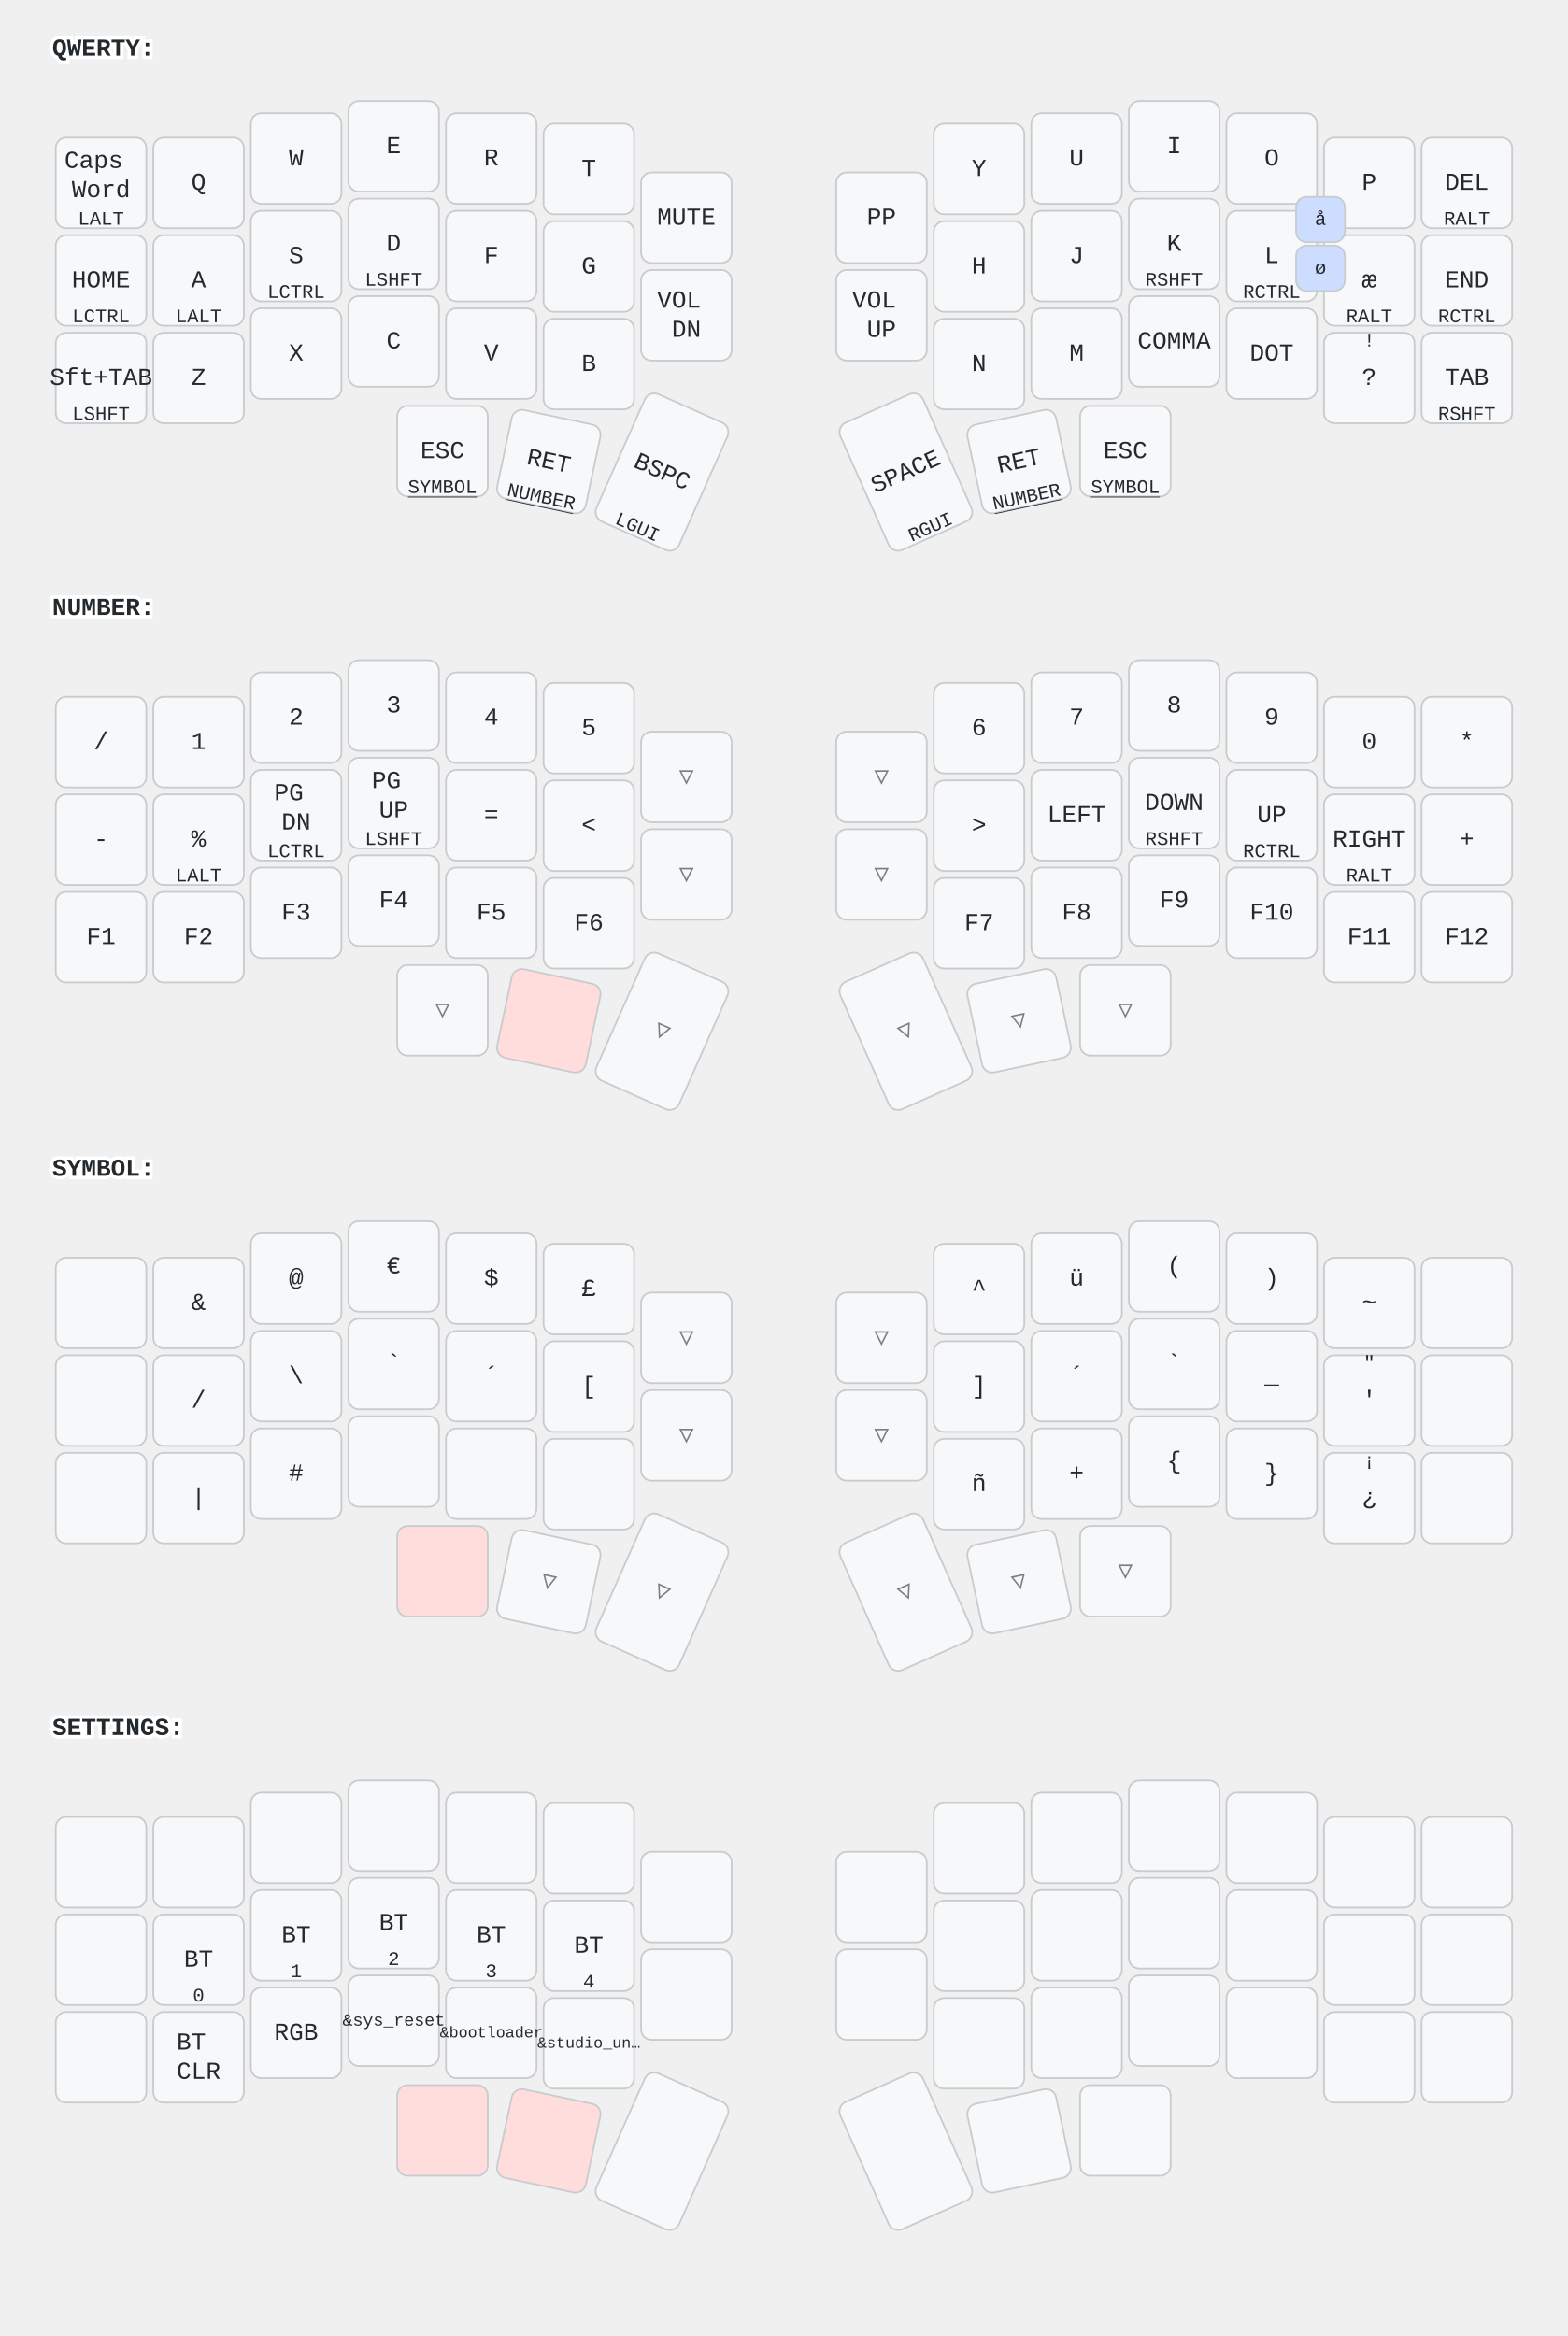
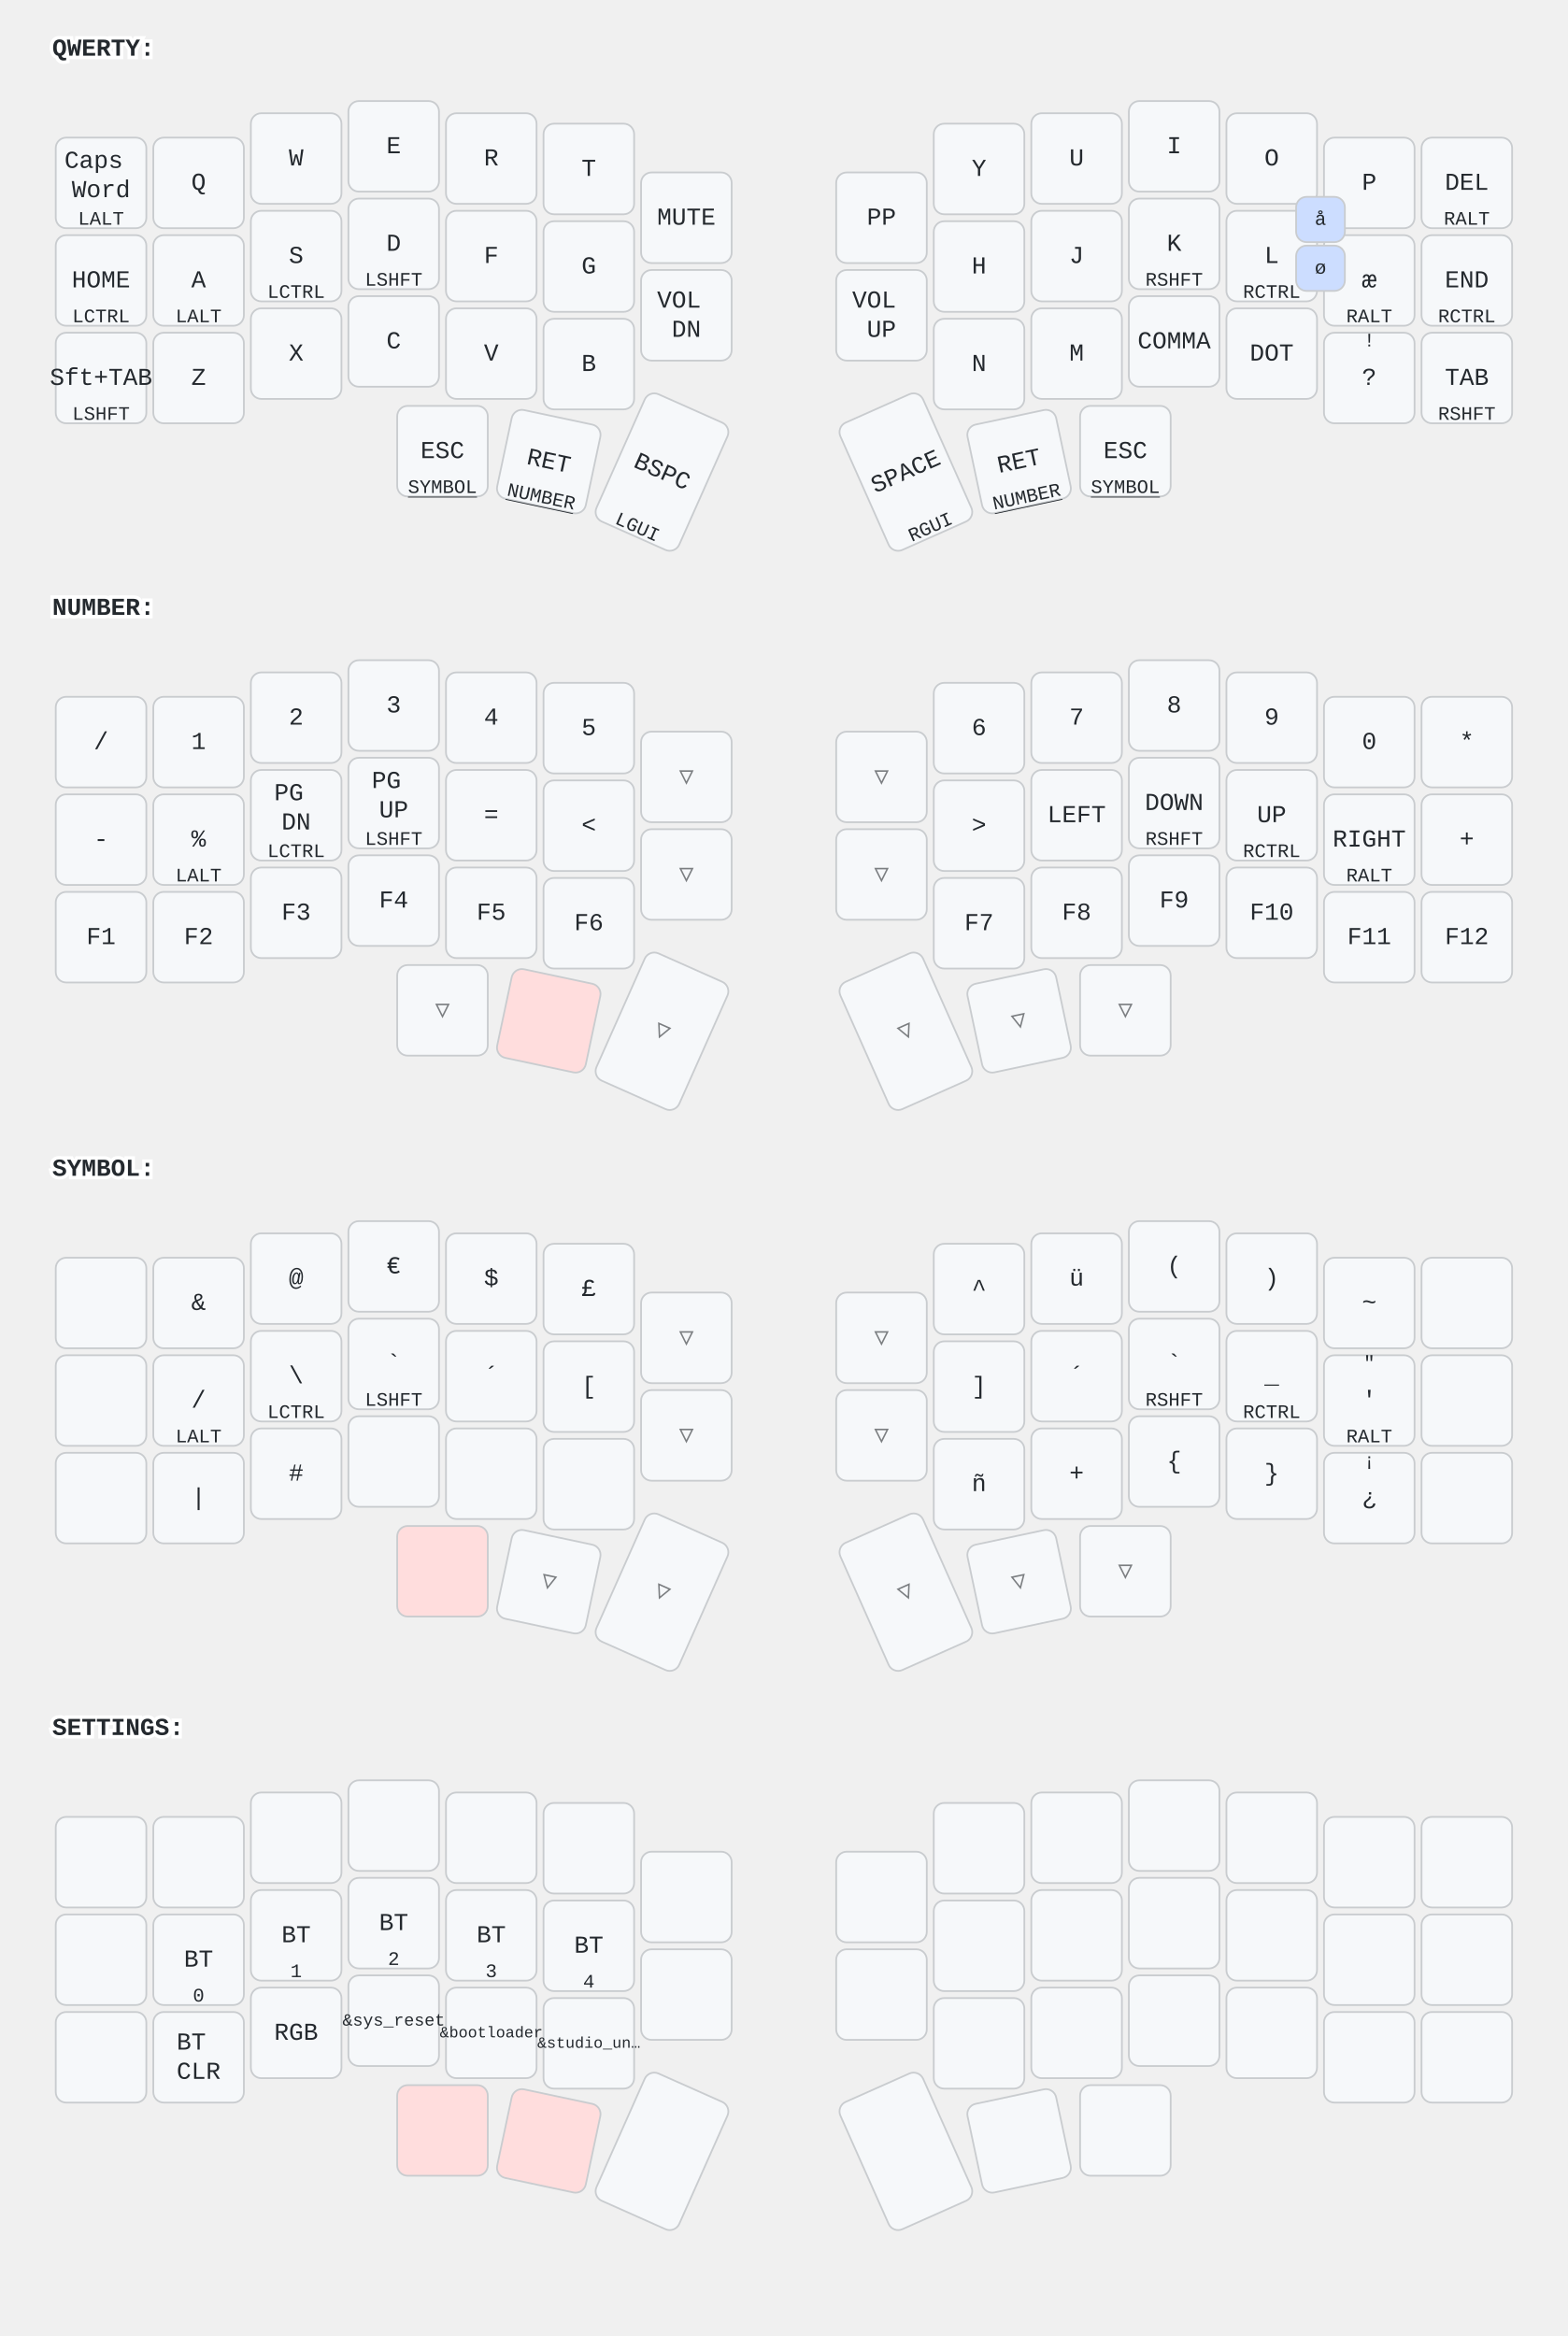
<svg xmlns="http://www.w3.org/2000/svg" width="900" height="1341" viewBox="0 0 900 1341" class="keymap">
  <style>/* inherit to force styles through use tags */
svg path {
    fill: inherit;
}

/* font and background color specifications */
svg.keymap {
    font-family: SFMono-Regular,Consolas,Liberation Mono,Menlo,monospace;
    font-size: 14px;
    font-kerning: normal;
    text-rendering: optimizeLegibility;
    fill: #24292e;
}

/* default key styling */
rect.key {
    fill: #f6f8fa;
}

rect.key, rect.combo {
    stroke: #c9cccf;
    stroke-width: 1;
}

/* default key side styling, only used is draw_key_sides is set */
rect.side {
    filter: brightness(90%);
}

/* color accent for combo boxes */
rect.combo, rect.combo-separate {
    fill: #cdf;
}

/* color accent for held keys */
rect.held, rect.combo.held {
    fill: #fdd;
}

/* color accent for ghost (optional) keys */
rect.ghost, rect.combo.ghost {
    stroke-dasharray: 4, 4;
    stroke-width: 2;
}

text {
    text-anchor: middle;
    dominant-baseline: middle;
}

/* styling for layer labels */
text.label {
    font-weight: bold;
    text-anchor: start;
    stroke: white;
    stroke-width: 4;
    paint-order: stroke;
}

/* styling for optional footer */
text.footer {
    text-anchor: end;
    dominant-baseline: auto;
    stroke: white;
    stroke-width: 4;
    paint-order: stroke;
}

/* styling for combo tap, and key non-tap label text */
text.combo, text.hold, text.shifted, text.left, text.right, text.tl, text.tr, text.bl, text.br {
    font-size: 11px;
}

text.hold, text.bl, text.br {
    text-anchor: middle;
    dominant-baseline: auto;
}

text.shifted, text.tl, text.tr {
    text-anchor: middle;
    dominant-baseline: hanging;
}

text.left, text.tl, text.bl {
    text-anchor: start;
}

text.right, text.tr, text.br {
    text-anchor: end;
}

text.layer-activator {
    text-decoration: underline;
}

/* styling for hold/shifted label text in combo box */
text.combo.hold, text.combo.shifted, text.combo.left, text.combo.right {
    font-size: 8px;
}

/* lighter symbol for transparent keys */
text.trans {
    fill: #7b7e81;
}

/* styling for combo dendrons */
path.combo {
    stroke-width: 1;
    stroke: gray;
    fill: none;
}

/* Start Tabler Icons Cleanup */
/* cannot use height/width with glyphs */
.icon-tabler &gt; path {
    fill: inherit;
    stroke: inherit;
    stroke-width: 2;
}
/* hide tabler's default box */
.icon-tabler &gt; path[stroke="none"][fill="none"] {
    visibility: hidden;
}
/* End Tabler Icons Cleanup */
</style>
  <g transform="translate(30, 0)" class="layer-QWERTY">
    <text x="0" y="28" class="label" id="QWERTY">QWERTY:</text>
    <g transform="translate(0, 56)">
      <g transform="translate(28, 49)" class="key keypos-0">
        <rect rx="6" ry="6" x="-26" y="-26" width="52" height="52" class="key" />
        <text x="0" y="0" class="key tap">
          <tspan x="0" dy="-0.9em">Caps</tspan>
          <tspan x="0" dy="1.2em">Word</tspan>
        </text>
        <text x="0" y="24" class="key hold">LALT</text>
      </g>
      <g transform="translate(84, 49)" class="key keypos-1">
        <rect rx="6" ry="6" x="-26" y="-26" width="52" height="52" class="key" />
        <text x="0" y="0" class="key tap">Q</text>
      </g>
      <g transform="translate(140, 35)" class="key keypos-2">
        <rect rx="6" ry="6" x="-26" y="-26" width="52" height="52" class="key" />
        <text x="0" y="0" class="key tap">W</text>
      </g>
      <g transform="translate(196, 28)" class="key keypos-3">
        <rect rx="6" ry="6" x="-26" y="-26" width="52" height="52" class="key" />
        <text x="0" y="0" class="key tap">E</text>
      </g>
      <g transform="translate(252, 35)" class="key keypos-4">
        <rect rx="6" ry="6" x="-26" y="-26" width="52" height="52" class="key" />
        <text x="0" y="0" class="key tap">R</text>
      </g>
      <g transform="translate(308, 41)" class="key keypos-5">
        <rect rx="6" ry="6" x="-26" y="-26" width="52" height="52" class="key" />
        <text x="0" y="0" class="key tap">T</text>
      </g>
      <g transform="translate(364, 69)" class="key keypos-6">
        <rect rx="6" ry="6" x="-26" y="-26" width="52" height="52" class="key" />
        <text x="0" y="0" class="key tap">MUTE</text>
      </g>
      <g transform="translate(476, 69)" class="key keypos-7">
        <rect rx="6" ry="6" x="-26" y="-26" width="52" height="52" class="key" />
        <text x="0" y="0" class="key tap">PP</text>
      </g>
      <g transform="translate(532, 41)" class="key keypos-8">
        <rect rx="6" ry="6" x="-26" y="-26" width="52" height="52" class="key" />
        <text x="0" y="0" class="key tap">Y</text>
      </g>
      <g transform="translate(588, 35)" class="key keypos-9">
        <rect rx="6" ry="6" x="-26" y="-26" width="52" height="52" class="key" />
        <text x="0" y="0" class="key tap">U</text>
      </g>
      <g transform="translate(644, 28)" class="key keypos-10">
        <rect rx="6" ry="6" x="-26" y="-26" width="52" height="52" class="key" />
        <text x="0" y="0" class="key tap">I</text>
      </g>
      <g transform="translate(700, 35)" class="key keypos-11">
        <rect rx="6" ry="6" x="-26" y="-26" width="52" height="52" class="key" />
        <text x="0" y="0" class="key tap">O</text>
      </g>
      <g transform="translate(756, 49)" class="key keypos-12">
        <rect rx="6" ry="6" x="-26" y="-26" width="52" height="52" class="key" />
        <text x="0" y="0" class="key tap">P</text>
      </g>
      <g transform="translate(812, 49)" class="key keypos-13">
        <rect rx="6" ry="6" x="-26" y="-26" width="52" height="52" class="key" />
        <text x="0" y="0" class="key tap">DEL</text>
        <text x="0" y="24" class="key hold">RALT</text>
      </g>
      <g transform="translate(28, 105)" class="key keypos-14">
        <rect rx="6" ry="6" x="-26" y="-26" width="52" height="52" class="key" />
        <text x="0" y="0" class="key tap">HOME</text>
        <text x="0" y="24" class="key hold">LCTRL</text>
      </g>
      <g transform="translate(84, 105)" class="key keypos-15">
        <rect rx="6" ry="6" x="-26" y="-26" width="52" height="52" class="key" />
        <text x="0" y="0" class="key tap">A</text>
        <text x="0" y="24" class="key hold">LALT</text>
      </g>
      <g transform="translate(140, 91)" class="key keypos-16">
        <rect rx="6" ry="6" x="-26" y="-26" width="52" height="52" class="key" />
        <text x="0" y="0" class="key tap">S</text>
        <text x="0" y="24" class="key hold">LCTRL</text>
      </g>
      <g transform="translate(196, 84)" class="key keypos-17">
        <rect rx="6" ry="6" x="-26" y="-26" width="52" height="52" class="key" />
        <text x="0" y="0" class="key tap">D</text>
        <text x="0" y="24" class="key hold">LSHFT</text>
      </g>
      <g transform="translate(252, 91)" class="key keypos-18">
        <rect rx="6" ry="6" x="-26" y="-26" width="52" height="52" class="key" />
        <text x="0" y="0" class="key tap">F</text>
      </g>
      <g transform="translate(308, 97)" class="key keypos-19">
        <rect rx="6" ry="6" x="-26" y="-26" width="52" height="52" class="key" />
        <text x="0" y="0" class="key tap">G</text>
      </g>
      <g transform="translate(364, 125)" class="key keypos-20">
        <rect rx="6" ry="6" x="-26" y="-26" width="52" height="52" class="key" />
        <text x="0" y="0" class="key tap">
          <tspan x="0" dy="-0.6em">VOL</tspan>
          <tspan x="0" dy="1.2em">DN</tspan>
        </text>
      </g>
      <g transform="translate(476, 125)" class="key keypos-21">
        <rect rx="6" ry="6" x="-26" y="-26" width="52" height="52" class="key" />
        <text x="0" y="0" class="key tap">
          <tspan x="0" dy="-0.6em">VOL</tspan>
          <tspan x="0" dy="1.2em">UP</tspan>
        </text>
      </g>
      <g transform="translate(532, 97)" class="key keypos-22">
        <rect rx="6" ry="6" x="-26" y="-26" width="52" height="52" class="key" />
        <text x="0" y="0" class="key tap">H</text>
      </g>
      <g transform="translate(588, 91)" class="key keypos-23">
        <rect rx="6" ry="6" x="-26" y="-26" width="52" height="52" class="key" />
        <text x="0" y="0" class="key tap">J</text>
      </g>
      <g transform="translate(644, 84)" class="key keypos-24">
        <rect rx="6" ry="6" x="-26" y="-26" width="52" height="52" class="key" />
        <text x="0" y="0" class="key tap">K</text>
        <text x="0" y="24" class="key hold">RSHFT</text>
      </g>
      <g transform="translate(700, 91)" class="key keypos-25">
        <rect rx="6" ry="6" x="-26" y="-26" width="52" height="52" class="key" />
        <text x="0" y="0" class="key tap">L</text>
        <text x="0" y="24" class="key hold">RCTRL</text>
      </g>
      <g transform="translate(756, 105)" class="key keypos-26">
        <rect rx="6" ry="6" x="-26" y="-26" width="52" height="52" class="key" />
        <text x="0" y="0" class="key tap">æ</text>
        <text x="0" y="24" class="key hold">RALT</text>
      </g>
      <g transform="translate(812, 105)" class="key keypos-27">
        <rect rx="6" ry="6" x="-26" y="-26" width="52" height="52" class="key" />
        <text x="0" y="0" class="key tap">END</text>
        <text x="0" y="24" class="key hold">RCTRL</text>
      </g>
      <g transform="translate(28, 161)" class="key keypos-28">
        <rect rx="6" ry="6" x="-26" y="-26" width="52" height="52" class="key" />
        <text x="0" y="0" class="key tap">Sft+TAB</text>
        <text x="0" y="24" class="key hold">LSHFT</text>
      </g>
      <g transform="translate(84, 161)" class="key keypos-29">
        <rect rx="6" ry="6" x="-26" y="-26" width="52" height="52" class="key" />
        <text x="0" y="0" class="key tap">Z</text>
      </g>
      <g transform="translate(140, 147)" class="key keypos-30">
        <rect rx="6" ry="6" x="-26" y="-26" width="52" height="52" class="key" />
        <text x="0" y="0" class="key tap">X</text>
      </g>
      <g transform="translate(196, 140)" class="key keypos-31">
        <rect rx="6" ry="6" x="-26" y="-26" width="52" height="52" class="key" />
        <text x="0" y="0" class="key tap">C</text>
      </g>
      <g transform="translate(252, 147)" class="key keypos-32">
        <rect rx="6" ry="6" x="-26" y="-26" width="52" height="52" class="key" />
        <text x="0" y="0" class="key tap">V</text>
      </g>
      <g transform="translate(308, 153)" class="key keypos-33">
        <rect rx="6" ry="6" x="-26" y="-26" width="52" height="52" class="key" />
        <text x="0" y="0" class="key tap">B</text>
      </g>
      <g transform="translate(532, 153)" class="key keypos-34">
        <rect rx="6" ry="6" x="-26" y="-26" width="52" height="52" class="key" />
        <text x="0" y="0" class="key tap">N</text>
      </g>
      <g transform="translate(588, 147)" class="key keypos-35">
        <rect rx="6" ry="6" x="-26" y="-26" width="52" height="52" class="key" />
        <text x="0" y="0" class="key tap">M</text>
      </g>
      <g transform="translate(644, 140)" class="key keypos-36">
        <rect rx="6" ry="6" x="-26" y="-26" width="52" height="52" class="key" />
        <text x="0" y="0" class="key tap">COMMA</text>
      </g>
      <g transform="translate(700, 147)" class="key keypos-37">
        <rect rx="6" ry="6" x="-26" y="-26" width="52" height="52" class="key" />
        <text x="0" y="0" class="key tap">DOT</text>
      </g>
      <g transform="translate(756, 161)" class="key keypos-38">
        <rect rx="6" ry="6" x="-26" y="-26" width="52" height="52" class="key" />
        <text x="0" y="0" class="key tap">?</text>
        <text x="0" y="-24" class="key shifted">!</text>
      </g>
      <g transform="translate(812, 161)" class="key keypos-39">
        <rect rx="6" ry="6" x="-26" y="-26" width="52" height="52" class="key" />
        <text x="0" y="0" class="key tap">TAB</text>
        <text x="0" y="24" class="key hold">RSHFT</text>
      </g>
      <g transform="translate(224, 203)" class="key keypos-40">
        <rect rx="6" ry="6" x="-26" y="-26" width="52" height="52" class="key" />
        <text x="0" y="0" class="key tap">ESC</text>
        <a href="#SYMBOL">
          <text x="0" y="24" class="key hold layer-activator">SYMBOL</text>
        </a>
      </g>
      <g transform="translate(285, 209) rotate(12.0)" class="key keypos-41">
        <rect rx="6" ry="6" x="-26" y="-26" width="52" height="52" class="key" />
        <text x="0" y="0" class="key tap">RET</text>
        <a href="#NUMBER">
          <text x="0" y="24" class="key hold layer-activator">NUMBER</text>
        </a>
      </g>
      <g transform="translate(350, 215) rotate(24.0)" class="key keypos-42">
        <rect rx="6" ry="6" x="-26" y="-40" width="52" height="80" class="key" />
        <text x="0" y="0" class="key tap">BSPC</text>
        <text x="0" y="38" class="key hold">LGUI</text>
      </g>
      <g transform="translate(490, 215) rotate(-24.0)" class="key keypos-43">
        <rect rx="6" ry="6" x="-26" y="-40" width="52" height="80" class="key" />
        <text x="0" y="0" class="key tap">SPACE</text>
        <text x="0" y="38" class="key hold">RGUI</text>
      </g>
      <g transform="translate(555, 209) rotate(-12.0)" class="key keypos-44">
        <rect rx="6" ry="6" x="-26" y="-26" width="52" height="52" class="key" />
        <text x="0" y="0" class="key tap">RET</text>
        <a href="#NUMBER">
          <text x="0" y="24" class="key hold layer-activator">NUMBER</text>
        </a>
      </g>
      <g transform="translate(616, 203)" class="key keypos-45">
        <rect rx="6" ry="6" x="-26" y="-26" width="52" height="52" class="key" />
        <text x="0" y="0" class="key tap">ESC</text>
        <a href="#SYMBOL">
          <text x="0" y="24" class="key hold layer-activator">SYMBOL</text>
        </a>
      </g>
      <g class="combo combopos-0">
        <rect rx="6" ry="6" x="714" y="57" width="28" height="26" class="combo" />
        <text x="728" y="70" class="combo tap">å</text>
      </g>
      <g class="combo combopos-1">
        <rect rx="6" ry="6" x="714" y="85" width="28" height="26" class="combo" />
        <text x="728" y="98" class="combo tap">ø</text>
      </g>
    </g>
  </g>
  <g transform="translate(30, 321)" class="layer-NUMBER">
    <text x="0" y="28" class="label" id="NUMBER">NUMBER:</text>
    <g transform="translate(0, 56)">
      <g transform="translate(28, 49)" class="key keypos-0">
        <rect rx="6" ry="6" x="-26" y="-26" width="52" height="52" class="key" />
        <text x="0" y="0" class="key tap">/</text>
      </g>
      <g transform="translate(84, 49)" class="key keypos-1">
        <rect rx="6" ry="6" x="-26" y="-26" width="52" height="52" class="key" />
        <text x="0" y="0" class="key tap">1</text>
      </g>
      <g transform="translate(140, 35)" class="key keypos-2">
        <rect rx="6" ry="6" x="-26" y="-26" width="52" height="52" class="key" />
        <text x="0" y="0" class="key tap">2</text>
      </g>
      <g transform="translate(196, 28)" class="key keypos-3">
        <rect rx="6" ry="6" x="-26" y="-26" width="52" height="52" class="key" />
        <text x="0" y="0" class="key tap">3</text>
      </g>
      <g transform="translate(252, 35)" class="key keypos-4">
        <rect rx="6" ry="6" x="-26" y="-26" width="52" height="52" class="key" />
        <text x="0" y="0" class="key tap">4</text>
      </g>
      <g transform="translate(308, 41)" class="key keypos-5">
        <rect rx="6" ry="6" x="-26" y="-26" width="52" height="52" class="key" />
        <text x="0" y="0" class="key tap">5</text>
      </g>
      <g transform="translate(364, 69)" class="key trans keypos-6">
        <rect rx="6" ry="6" x="-26" y="-26" width="52" height="52" class="key trans" />
        <text x="0" y="0" class="key trans tap">▽</text>
      </g>
      <g transform="translate(476, 69)" class="key trans keypos-7">
        <rect rx="6" ry="6" x="-26" y="-26" width="52" height="52" class="key trans" />
        <text x="0" y="0" class="key trans tap">▽</text>
      </g>
      <g transform="translate(532, 41)" class="key keypos-8">
        <rect rx="6" ry="6" x="-26" y="-26" width="52" height="52" class="key" />
        <text x="0" y="0" class="key tap">6</text>
      </g>
      <g transform="translate(588, 35)" class="key keypos-9">
        <rect rx="6" ry="6" x="-26" y="-26" width="52" height="52" class="key" />
        <text x="0" y="0" class="key tap">7</text>
      </g>
      <g transform="translate(644, 28)" class="key keypos-10">
        <rect rx="6" ry="6" x="-26" y="-26" width="52" height="52" class="key" />
        <text x="0" y="0" class="key tap">8</text>
      </g>
      <g transform="translate(700, 35)" class="key keypos-11">
        <rect rx="6" ry="6" x="-26" y="-26" width="52" height="52" class="key" />
        <text x="0" y="0" class="key tap">9</text>
      </g>
      <g transform="translate(756, 49)" class="key keypos-12">
        <rect rx="6" ry="6" x="-26" y="-26" width="52" height="52" class="key" />
        <text x="0" y="0" class="key tap">0</text>
      </g>
      <g transform="translate(812, 49)" class="key keypos-13">
        <rect rx="6" ry="6" x="-26" y="-26" width="52" height="52" class="key" />
        <text x="0" y="0" class="key tap">*</text>
      </g>
      <g transform="translate(28, 105)" class="key keypos-14">
        <rect rx="6" ry="6" x="-26" y="-26" width="52" height="52" class="key" />
        <text x="0" y="0" class="key tap">-</text>
      </g>
      <g transform="translate(84, 105)" class="key keypos-15">
        <rect rx="6" ry="6" x="-26" y="-26" width="52" height="52" class="key" />
        <text x="0" y="0" class="key tap">%</text>
        <text x="0" y="24" class="key hold">LALT</text>
      </g>
      <g transform="translate(140, 91)" class="key keypos-16">
        <rect rx="6" ry="6" x="-26" y="-26" width="52" height="52" class="key" />
        <text x="0" y="0" class="key tap">
          <tspan x="0" dy="-0.9em">PG</tspan>
          <tspan x="0" dy="1.2em">DN</tspan>
        </text>
        <text x="0" y="24" class="key hold">LCTRL</text>
      </g>
      <g transform="translate(196, 84)" class="key keypos-17">
        <rect rx="6" ry="6" x="-26" y="-26" width="52" height="52" class="key" />
        <text x="0" y="0" class="key tap">
          <tspan x="0" dy="-0.9em">PG</tspan>
          <tspan x="0" dy="1.2em">UP</tspan>
        </text>
        <text x="0" y="24" class="key hold">LSHFT</text>
      </g>
      <g transform="translate(252, 91)" class="key keypos-18">
        <rect rx="6" ry="6" x="-26" y="-26" width="52" height="52" class="key" />
        <text x="0" y="0" class="key tap">=</text>
      </g>
      <g transform="translate(308, 97)" class="key keypos-19">
        <rect rx="6" ry="6" x="-26" y="-26" width="52" height="52" class="key" />
        <text x="0" y="0" class="key tap">&lt;</text>
      </g>
      <g transform="translate(364, 125)" class="key trans keypos-20">
        <rect rx="6" ry="6" x="-26" y="-26" width="52" height="52" class="key trans" />
        <text x="0" y="0" class="key trans tap">▽</text>
      </g>
      <g transform="translate(476, 125)" class="key trans keypos-21">
        <rect rx="6" ry="6" x="-26" y="-26" width="52" height="52" class="key trans" />
        <text x="0" y="0" class="key trans tap">▽</text>
      </g>
      <g transform="translate(532, 97)" class="key keypos-22">
        <rect rx="6" ry="6" x="-26" y="-26" width="52" height="52" class="key" />
        <text x="0" y="0" class="key tap">&gt;</text>
      </g>
      <g transform="translate(588, 91)" class="key keypos-23">
        <rect rx="6" ry="6" x="-26" y="-26" width="52" height="52" class="key" />
        <text x="0" y="0" class="key tap">LEFT</text>
      </g>
      <g transform="translate(644, 84)" class="key keypos-24">
        <rect rx="6" ry="6" x="-26" y="-26" width="52" height="52" class="key" />
        <text x="0" y="0" class="key tap">DOWN</text>
        <text x="0" y="24" class="key hold">RSHFT</text>
      </g>
      <g transform="translate(700, 91)" class="key keypos-25">
        <rect rx="6" ry="6" x="-26" y="-26" width="52" height="52" class="key" />
        <text x="0" y="0" class="key tap">UP</text>
        <text x="0" y="24" class="key hold">RCTRL</text>
      </g>
      <g transform="translate(756, 105)" class="key keypos-26">
        <rect rx="6" ry="6" x="-26" y="-26" width="52" height="52" class="key" />
        <text x="0" y="0" class="key tap">RIGHT</text>
        <text x="0" y="24" class="key hold">RALT</text>
      </g>
      <g transform="translate(812, 105)" class="key keypos-27">
        <rect rx="6" ry="6" x="-26" y="-26" width="52" height="52" class="key" />
        <text x="0" y="0" class="key tap">+</text>
      </g>
      <g transform="translate(28, 161)" class="key keypos-28">
        <rect rx="6" ry="6" x="-26" y="-26" width="52" height="52" class="key" />
        <text x="0" y="0" class="key tap">F1</text>
      </g>
      <g transform="translate(84, 161)" class="key keypos-29">
        <rect rx="6" ry="6" x="-26" y="-26" width="52" height="52" class="key" />
        <text x="0" y="0" class="key tap">F2</text>
      </g>
      <g transform="translate(140, 147)" class="key keypos-30">
        <rect rx="6" ry="6" x="-26" y="-26" width="52" height="52" class="key" />
        <text x="0" y="0" class="key tap">F3</text>
      </g>
      <g transform="translate(196, 140)" class="key keypos-31">
        <rect rx="6" ry="6" x="-26" y="-26" width="52" height="52" class="key" />
        <text x="0" y="0" class="key tap">F4</text>
      </g>
      <g transform="translate(252, 147)" class="key keypos-32">
        <rect rx="6" ry="6" x="-26" y="-26" width="52" height="52" class="key" />
        <text x="0" y="0" class="key tap">F5</text>
      </g>
      <g transform="translate(308, 153)" class="key keypos-33">
        <rect rx="6" ry="6" x="-26" y="-26" width="52" height="52" class="key" />
        <text x="0" y="0" class="key tap">F6</text>
      </g>
      <g transform="translate(532, 153)" class="key keypos-34">
        <rect rx="6" ry="6" x="-26" y="-26" width="52" height="52" class="key" />
        <text x="0" y="0" class="key tap">F7</text>
      </g>
      <g transform="translate(588, 147)" class="key keypos-35">
        <rect rx="6" ry="6" x="-26" y="-26" width="52" height="52" class="key" />
        <text x="0" y="0" class="key tap">F8</text>
      </g>
      <g transform="translate(644, 140)" class="key keypos-36">
        <rect rx="6" ry="6" x="-26" y="-26" width="52" height="52" class="key" />
        <text x="0" y="0" class="key tap">F9</text>
      </g>
      <g transform="translate(700, 147)" class="key keypos-37">
        <rect rx="6" ry="6" x="-26" y="-26" width="52" height="52" class="key" />
        <text x="0" y="0" class="key tap">F10</text>
      </g>
      <g transform="translate(756, 161)" class="key keypos-38">
        <rect rx="6" ry="6" x="-26" y="-26" width="52" height="52" class="key" />
        <text x="0" y="0" class="key tap">F11</text>
      </g>
      <g transform="translate(812, 161)" class="key keypos-39">
        <rect rx="6" ry="6" x="-26" y="-26" width="52" height="52" class="key" />
        <text x="0" y="0" class="key tap">F12</text>
      </g>
      <g transform="translate(224, 203)" class="key trans keypos-40">
        <rect rx="6" ry="6" x="-26" y="-26" width="52" height="52" class="key trans" />
        <text x="0" y="0" class="key trans tap">▽</text>
      </g>
      <g transform="translate(285, 209) rotate(12.0)" class="key held keypos-41">
        <rect rx="6" ry="6" x="-26" y="-26" width="52" height="52" class="key held" />
      </g>
      <g transform="translate(350, 215) rotate(24.0)" class="key trans keypos-42">
        <rect rx="6" ry="6" x="-26" y="-40" width="52" height="80" class="key trans" />
        <text x="0" y="0" class="key trans tap">▽</text>
      </g>
      <g transform="translate(490, 215) rotate(-24.0)" class="key trans keypos-43">
        <rect rx="6" ry="6" x="-26" y="-40" width="52" height="80" class="key trans" />
        <text x="0" y="0" class="key trans tap">▽</text>
      </g>
      <g transform="translate(555, 209) rotate(-12.0)" class="key trans keypos-44">
        <rect rx="6" ry="6" x="-26" y="-26" width="52" height="52" class="key trans" />
        <text x="0" y="0" class="key trans tap">▽</text>
      </g>
      <g transform="translate(616, 203)" class="key trans keypos-45">
        <rect rx="6" ry="6" x="-26" y="-26" width="52" height="52" class="key trans" />
        <text x="0" y="0" class="key trans tap">▽</text>
      </g>
    </g>
  </g>
  <g transform="translate(30, 643)" class="layer-SYMBOL">
    <text x="0" y="28" class="label" id="SYMBOL">SYMBOL:</text>
    <g transform="translate(0, 56)">
      <g transform="translate(28, 49)" class="key keypos-0">
        <rect rx="6" ry="6" x="-26" y="-26" width="52" height="52" class="key" />
      </g>
      <g transform="translate(84, 49)" class="key keypos-1">
        <rect rx="6" ry="6" x="-26" y="-26" width="52" height="52" class="key" />
        <text x="0" y="0" class="key tap">&amp;</text>
      </g>
      <g transform="translate(140, 35)" class="key keypos-2">
        <rect rx="6" ry="6" x="-26" y="-26" width="52" height="52" class="key" />
        <text x="0" y="0" class="key tap">@</text>
      </g>
      <g transform="translate(196, 28)" class="key keypos-3">
        <rect rx="6" ry="6" x="-26" y="-26" width="52" height="52" class="key" />
        <text x="0" y="0" class="key tap">€</text>
      </g>
      <g transform="translate(252, 35)" class="key keypos-4">
        <rect rx="6" ry="6" x="-26" y="-26" width="52" height="52" class="key" />
        <text x="0" y="0" class="key tap">$</text>
      </g>
      <g transform="translate(308, 41)" class="key keypos-5">
        <rect rx="6" ry="6" x="-26" y="-26" width="52" height="52" class="key" />
        <text x="0" y="0" class="key tap">£</text>
      </g>
      <g transform="translate(364, 69)" class="key trans keypos-6">
        <rect rx="6" ry="6" x="-26" y="-26" width="52" height="52" class="key trans" />
        <text x="0" y="0" class="key trans tap">▽</text>
      </g>
      <g transform="translate(476, 69)" class="key trans keypos-7">
        <rect rx="6" ry="6" x="-26" y="-26" width="52" height="52" class="key trans" />
        <text x="0" y="0" class="key trans tap">▽</text>
      </g>
      <g transform="translate(532, 41)" class="key keypos-8">
        <rect rx="6" ry="6" x="-26" y="-26" width="52" height="52" class="key" />
        <text x="0" y="0" class="key tap">^</text>
      </g>
      <g transform="translate(588, 35)" class="key keypos-9">
        <rect rx="6" ry="6" x="-26" y="-26" width="52" height="52" class="key" />
        <text x="0" y="0" class="key tap">ü</text>
      </g>
      <g transform="translate(644, 28)" class="key keypos-10">
        <rect rx="6" ry="6" x="-26" y="-26" width="52" height="52" class="key" />
        <text x="0" y="0" class="key tap">(</text>
      </g>
      <g transform="translate(700, 35)" class="key keypos-11">
        <rect rx="6" ry="6" x="-26" y="-26" width="52" height="52" class="key" />
        <text x="0" y="0" class="key tap">)</text>
      </g>
      <g transform="translate(756, 49)" class="key keypos-12">
        <rect rx="6" ry="6" x="-26" y="-26" width="52" height="52" class="key" />
        <text x="0" y="0" class="key tap">~</text>
      </g>
      <g transform="translate(812, 49)" class="key keypos-13">
        <rect rx="6" ry="6" x="-26" y="-26" width="52" height="52" class="key" />
      </g>
      <g transform="translate(28, 105)" class="key keypos-14">
        <rect rx="6" ry="6" x="-26" y="-26" width="52" height="52" class="key" />
      </g>
      <g transform="translate(84, 105)" class="key keypos-15">
        <rect rx="6" ry="6" x="-26" y="-26" width="52" height="52" class="key" />
        <text x="0" y="0" class="key tap">/</text>
+         <text x="0" y="24" class="key hold">LALT</text>
      </g>
      <g transform="translate(140, 91)" class="key keypos-16">
        <rect rx="6" ry="6" x="-26" y="-26" width="52" height="52" class="key" />
        <text x="0" y="0" class="key tap">\</text>
+         <text x="0" y="24" class="key hold">LCTRL</text>
      </g>
      <g transform="translate(196, 84)" class="key keypos-17">
        <rect rx="6" ry="6" x="-26" y="-26" width="52" height="52" class="key" />
        <text x="0" y="0" class="key tap">`</text>
+         <text x="0" y="24" class="key hold">LSHFT</text>
      </g>
      <g transform="translate(252, 91)" class="key keypos-18">
        <rect rx="6" ry="6" x="-26" y="-26" width="52" height="52" class="key" />
        <text x="0" y="0" class="key tap">´</text>
      </g>
      <g transform="translate(308, 97)" class="key keypos-19">
        <rect rx="6" ry="6" x="-26" y="-26" width="52" height="52" class="key" />
        <text x="0" y="0" class="key tap">[</text>
      </g>
      <g transform="translate(364, 125)" class="key trans keypos-20">
        <rect rx="6" ry="6" x="-26" y="-26" width="52" height="52" class="key trans" />
        <text x="0" y="0" class="key trans tap">▽</text>
      </g>
      <g transform="translate(476, 125)" class="key trans keypos-21">
        <rect rx="6" ry="6" x="-26" y="-26" width="52" height="52" class="key trans" />
        <text x="0" y="0" class="key trans tap">▽</text>
      </g>
      <g transform="translate(532, 97)" class="key keypos-22">
        <rect rx="6" ry="6" x="-26" y="-26" width="52" height="52" class="key" />
        <text x="0" y="0" class="key tap">]</text>
      </g>
      <g transform="translate(588, 91)" class="key keypos-23">
        <rect rx="6" ry="6" x="-26" y="-26" width="52" height="52" class="key" />
        <text x="0" y="0" class="key tap">´</text>
      </g>
      <g transform="translate(644, 84)" class="key keypos-24">
        <rect rx="6" ry="6" x="-26" y="-26" width="52" height="52" class="key" />
        <text x="0" y="0" class="key tap">`</text>
+         <text x="0" y="24" class="key hold">RSHFT</text>
      </g>
      <g transform="translate(700, 91)" class="key keypos-25">
        <rect rx="6" ry="6" x="-26" y="-26" width="52" height="52" class="key" />
        <text x="0" y="0" class="key tap">_</text>
+         <text x="0" y="24" class="key hold">RCTRL</text>
      </g>
      <g transform="translate(756, 105)" class="key keypos-26">
        <rect rx="6" ry="6" x="-26" y="-26" width="52" height="52" class="key" />
        <text x="0" y="0" class="key tap">'</text>
+         <text x="0" y="24" class="key hold">RALT</text>
        <text x="0" y="-24" class="key shifted">"</text>
      </g>
      <g transform="translate(812, 105)" class="key keypos-27">
        <rect rx="6" ry="6" x="-26" y="-26" width="52" height="52" class="key" />
      </g>
      <g transform="translate(28, 161)" class="key keypos-28">
        <rect rx="6" ry="6" x="-26" y="-26" width="52" height="52" class="key" />
      </g>
      <g transform="translate(84, 161)" class="key keypos-29">
        <rect rx="6" ry="6" x="-26" y="-26" width="52" height="52" class="key" />
        <text x="0" y="0" class="key tap">|</text>
      </g>
      <g transform="translate(140, 147)" class="key keypos-30">
        <rect rx="6" ry="6" x="-26" y="-26" width="52" height="52" class="key" />
        <text x="0" y="0" class="key tap">#</text>
      </g>
      <g transform="translate(196, 140)" class="key keypos-31">
        <rect rx="6" ry="6" x="-26" y="-26" width="52" height="52" class="key" />
      </g>
      <g transform="translate(252, 147)" class="key keypos-32">
        <rect rx="6" ry="6" x="-26" y="-26" width="52" height="52" class="key" />
      </g>
      <g transform="translate(308, 153)" class="key keypos-33">
        <rect rx="6" ry="6" x="-26" y="-26" width="52" height="52" class="key" />
      </g>
      <g transform="translate(532, 153)" class="key keypos-34">
        <rect rx="6" ry="6" x="-26" y="-26" width="52" height="52" class="key" />
        <text x="0" y="0" class="key tap">ñ</text>
      </g>
      <g transform="translate(588, 147)" class="key keypos-35">
        <rect rx="6" ry="6" x="-26" y="-26" width="52" height="52" class="key" />
        <text x="0" y="0" class="key tap">+</text>
      </g>
      <g transform="translate(644, 140)" class="key keypos-36">
        <rect rx="6" ry="6" x="-26" y="-26" width="52" height="52" class="key" />
        <text x="0" y="0" class="key tap">{</text>
      </g>
      <g transform="translate(700, 147)" class="key keypos-37">
        <rect rx="6" ry="6" x="-26" y="-26" width="52" height="52" class="key" />
        <text x="0" y="0" class="key tap">}</text>
      </g>
      <g transform="translate(756, 161)" class="key keypos-38">
        <rect rx="6" ry="6" x="-26" y="-26" width="52" height="52" class="key" />
        <text x="0" y="0" class="key tap">¿</text>
        <text x="0" y="-24" class="key shifted">¡</text>
      </g>
      <g transform="translate(812, 161)" class="key keypos-39">
        <rect rx="6" ry="6" x="-26" y="-26" width="52" height="52" class="key" />
      </g>
      <g transform="translate(224, 203)" class="key held keypos-40">
        <rect rx="6" ry="6" x="-26" y="-26" width="52" height="52" class="key held" />
      </g>
      <g transform="translate(285, 209) rotate(12.0)" class="key trans keypos-41">
        <rect rx="6" ry="6" x="-26" y="-26" width="52" height="52" class="key trans" />
        <text x="0" y="0" class="key trans tap">▽</text>
      </g>
      <g transform="translate(350, 215) rotate(24.0)" class="key trans keypos-42">
        <rect rx="6" ry="6" x="-26" y="-40" width="52" height="80" class="key trans" />
        <text x="0" y="0" class="key trans tap">▽</text>
      </g>
      <g transform="translate(490, 215) rotate(-24.0)" class="key trans keypos-43">
        <rect rx="6" ry="6" x="-26" y="-40" width="52" height="80" class="key trans" />
        <text x="0" y="0" class="key trans tap">▽</text>
      </g>
      <g transform="translate(555, 209) rotate(-12.0)" class="key trans keypos-44">
        <rect rx="6" ry="6" x="-26" y="-26" width="52" height="52" class="key trans" />
        <text x="0" y="0" class="key trans tap">▽</text>
      </g>
      <g transform="translate(616, 203)" class="key trans keypos-45">
        <rect rx="6" ry="6" x="-26" y="-26" width="52" height="52" class="key trans" />
        <text x="0" y="0" class="key trans tap">▽</text>
      </g>
    </g>
  </g>
  <g transform="translate(30, 964)" class="layer-SETTINGS">
    <text x="0" y="28" class="label" id="SETTINGS">SETTINGS:</text>
    <g transform="translate(0, 56)">
      <g transform="translate(28, 49)" class="key keypos-0">
        <rect rx="6" ry="6" x="-26" y="-26" width="52" height="52" class="key" />
      </g>
      <g transform="translate(84, 49)" class="key keypos-1">
        <rect rx="6" ry="6" x="-26" y="-26" width="52" height="52" class="key" />
      </g>
      <g transform="translate(140, 35)" class="key keypos-2">
        <rect rx="6" ry="6" x="-26" y="-26" width="52" height="52" class="key" />
      </g>
      <g transform="translate(196, 28)" class="key keypos-3">
        <rect rx="6" ry="6" x="-26" y="-26" width="52" height="52" class="key" />
      </g>
      <g transform="translate(252, 35)" class="key keypos-4">
        <rect rx="6" ry="6" x="-26" y="-26" width="52" height="52" class="key" />
      </g>
      <g transform="translate(308, 41)" class="key keypos-5">
        <rect rx="6" ry="6" x="-26" y="-26" width="52" height="52" class="key" />
      </g>
      <g transform="translate(364, 69)" class="key keypos-6">
        <rect rx="6" ry="6" x="-26" y="-26" width="52" height="52" class="key" />
      </g>
      <g transform="translate(476, 69)" class="key keypos-7">
        <rect rx="6" ry="6" x="-26" y="-26" width="52" height="52" class="key" />
      </g>
      <g transform="translate(532, 41)" class="key keypos-8">
        <rect rx="6" ry="6" x="-26" y="-26" width="52" height="52" class="key" />
      </g>
      <g transform="translate(588, 35)" class="key keypos-9">
        <rect rx="6" ry="6" x="-26" y="-26" width="52" height="52" class="key" />
      </g>
      <g transform="translate(644, 28)" class="key keypos-10">
        <rect rx="6" ry="6" x="-26" y="-26" width="52" height="52" class="key" />
      </g>
      <g transform="translate(700, 35)" class="key keypos-11">
        <rect rx="6" ry="6" x="-26" y="-26" width="52" height="52" class="key" />
      </g>
      <g transform="translate(756, 49)" class="key keypos-12">
        <rect rx="6" ry="6" x="-26" y="-26" width="52" height="52" class="key" />
      </g>
      <g transform="translate(812, 49)" class="key keypos-13">
        <rect rx="6" ry="6" x="-26" y="-26" width="52" height="52" class="key" />
      </g>
      <g transform="translate(28, 105)" class="key keypos-14">
        <rect rx="6" ry="6" x="-26" y="-26" width="52" height="52" class="key" />
      </g>
      <g transform="translate(84, 105)" class="key keypos-15">
        <rect rx="6" ry="6" x="-26" y="-26" width="52" height="52" class="key" />
        <text x="0" y="0" class="key tap">BT</text>
        <text x="0" y="24" class="key hold">0</text>
      </g>
      <g transform="translate(140, 91)" class="key keypos-16">
        <rect rx="6" ry="6" x="-26" y="-26" width="52" height="52" class="key" />
        <text x="0" y="0" class="key tap">BT</text>
        <text x="0" y="24" class="key hold">1</text>
      </g>
      <g transform="translate(196, 84)" class="key keypos-17">
        <rect rx="6" ry="6" x="-26" y="-26" width="52" height="52" class="key" />
        <text x="0" y="0" class="key tap">BT</text>
        <text x="0" y="24" class="key hold">2</text>
      </g>
      <g transform="translate(252, 91)" class="key keypos-18">
        <rect rx="6" ry="6" x="-26" y="-26" width="52" height="52" class="key" />
        <text x="0" y="0" class="key tap">BT</text>
        <text x="0" y="24" class="key hold">3</text>
      </g>
      <g transform="translate(308, 97)" class="key keypos-19">
        <rect rx="6" ry="6" x="-26" y="-26" width="52" height="52" class="key" />
        <text x="0" y="0" class="key tap">BT</text>
        <text x="0" y="24" class="key hold">4</text>
      </g>
      <g transform="translate(364, 125)" class="key keypos-20">
        <rect rx="6" ry="6" x="-26" y="-26" width="52" height="52" class="key" />
      </g>
      <g transform="translate(476, 125)" class="key keypos-21">
        <rect rx="6" ry="6" x="-26" y="-26" width="52" height="52" class="key" />
      </g>
      <g transform="translate(532, 97)" class="key keypos-22">
        <rect rx="6" ry="6" x="-26" y="-26" width="52" height="52" class="key" />
      </g>
      <g transform="translate(588, 91)" class="key keypos-23">
        <rect rx="6" ry="6" x="-26" y="-26" width="52" height="52" class="key" />
      </g>
      <g transform="translate(644, 84)" class="key keypos-24">
        <rect rx="6" ry="6" x="-26" y="-26" width="52" height="52" class="key" />
      </g>
      <g transform="translate(700, 91)" class="key keypos-25">
        <rect rx="6" ry="6" x="-26" y="-26" width="52" height="52" class="key" />
      </g>
      <g transform="translate(756, 105)" class="key keypos-26">
        <rect rx="6" ry="6" x="-26" y="-26" width="52" height="52" class="key" />
      </g>
      <g transform="translate(812, 105)" class="key keypos-27">
        <rect rx="6" ry="6" x="-26" y="-26" width="52" height="52" class="key" />
      </g>
      <g transform="translate(28, 161)" class="key keypos-28">
        <rect rx="6" ry="6" x="-26" y="-26" width="52" height="52" class="key" />
      </g>
      <g transform="translate(84, 161)" class="key keypos-29">
        <rect rx="6" ry="6" x="-26" y="-26" width="52" height="52" class="key" />
        <text x="0" y="0" class="key tap">
          <tspan x="0" dy="-0.6em">BT</tspan>
          <tspan x="0" dy="1.2em">CLR</tspan>
        </text>
      </g>
      <g transform="translate(140, 147)" class="key keypos-30">
        <rect rx="6" ry="6" x="-26" y="-26" width="52" height="52" class="key" />
        <text x="0" y="0" class="key tap">RGB</text>
      </g>
      <g transform="translate(196, 140)" class="key keypos-31">
        <rect rx="6" ry="6" x="-26" y="-26" width="52" height="52" class="key" />
        <text x="0" y="0" class="key tap">
          <tspan style="font-size: 70%">&amp;sys_reset</tspan>
        </text>
      </g>
      <g transform="translate(252, 147)" class="key keypos-32">
        <rect rx="6" ry="6" x="-26" y="-26" width="52" height="52" class="key" />
        <text x="0" y="0" class="key tap">
          <tspan style="font-size: 64%">&amp;bootloader</tspan>
        </text>
      </g>
      <g transform="translate(308, 153)" class="key keypos-33">
        <rect rx="6" ry="6" x="-26" y="-26" width="52" height="52" class="key" />
        <text x="0" y="0" class="key tap">
          <tspan style="font-size: 64%">&amp;studio_un…</tspan>
        </text>
      </g>
      <g transform="translate(532, 153)" class="key keypos-34">
        <rect rx="6" ry="6" x="-26" y="-26" width="52" height="52" class="key" />
      </g>
      <g transform="translate(588, 147)" class="key keypos-35">
        <rect rx="6" ry="6" x="-26" y="-26" width="52" height="52" class="key" />
      </g>
      <g transform="translate(644, 140)" class="key keypos-36">
        <rect rx="6" ry="6" x="-26" y="-26" width="52" height="52" class="key" />
      </g>
      <g transform="translate(700, 147)" class="key keypos-37">
        <rect rx="6" ry="6" x="-26" y="-26" width="52" height="52" class="key" />
      </g>
      <g transform="translate(756, 161)" class="key keypos-38">
        <rect rx="6" ry="6" x="-26" y="-26" width="52" height="52" class="key" />
      </g>
      <g transform="translate(812, 161)" class="key keypos-39">
        <rect rx="6" ry="6" x="-26" y="-26" width="52" height="52" class="key" />
      </g>
      <g transform="translate(224, 203)" class="key held keypos-40">
        <rect rx="6" ry="6" x="-26" y="-26" width="52" height="52" class="key held" />
      </g>
      <g transform="translate(285, 209) rotate(12.0)" class="key held keypos-41">
        <rect rx="6" ry="6" x="-26" y="-26" width="52" height="52" class="key held" />
      </g>
      <g transform="translate(350, 215) rotate(24.0)" class="key keypos-42">
        <rect rx="6" ry="6" x="-26" y="-40" width="52" height="80" class="key" />
      </g>
      <g transform="translate(490, 215) rotate(-24.0)" class="key keypos-43">
        <rect rx="6" ry="6" x="-26" y="-40" width="52" height="80" class="key" />
      </g>
      <g transform="translate(555, 209) rotate(-12.0)" class="key keypos-44">
        <rect rx="6" ry="6" x="-26" y="-26" width="52" height="52" class="key" />
      </g>
      <g transform="translate(616, 203)" class="key keypos-45">
        <rect rx="6" ry="6" x="-26" y="-26" width="52" height="52" class="key" />
      </g>
    </g>
  </g>
</svg>
